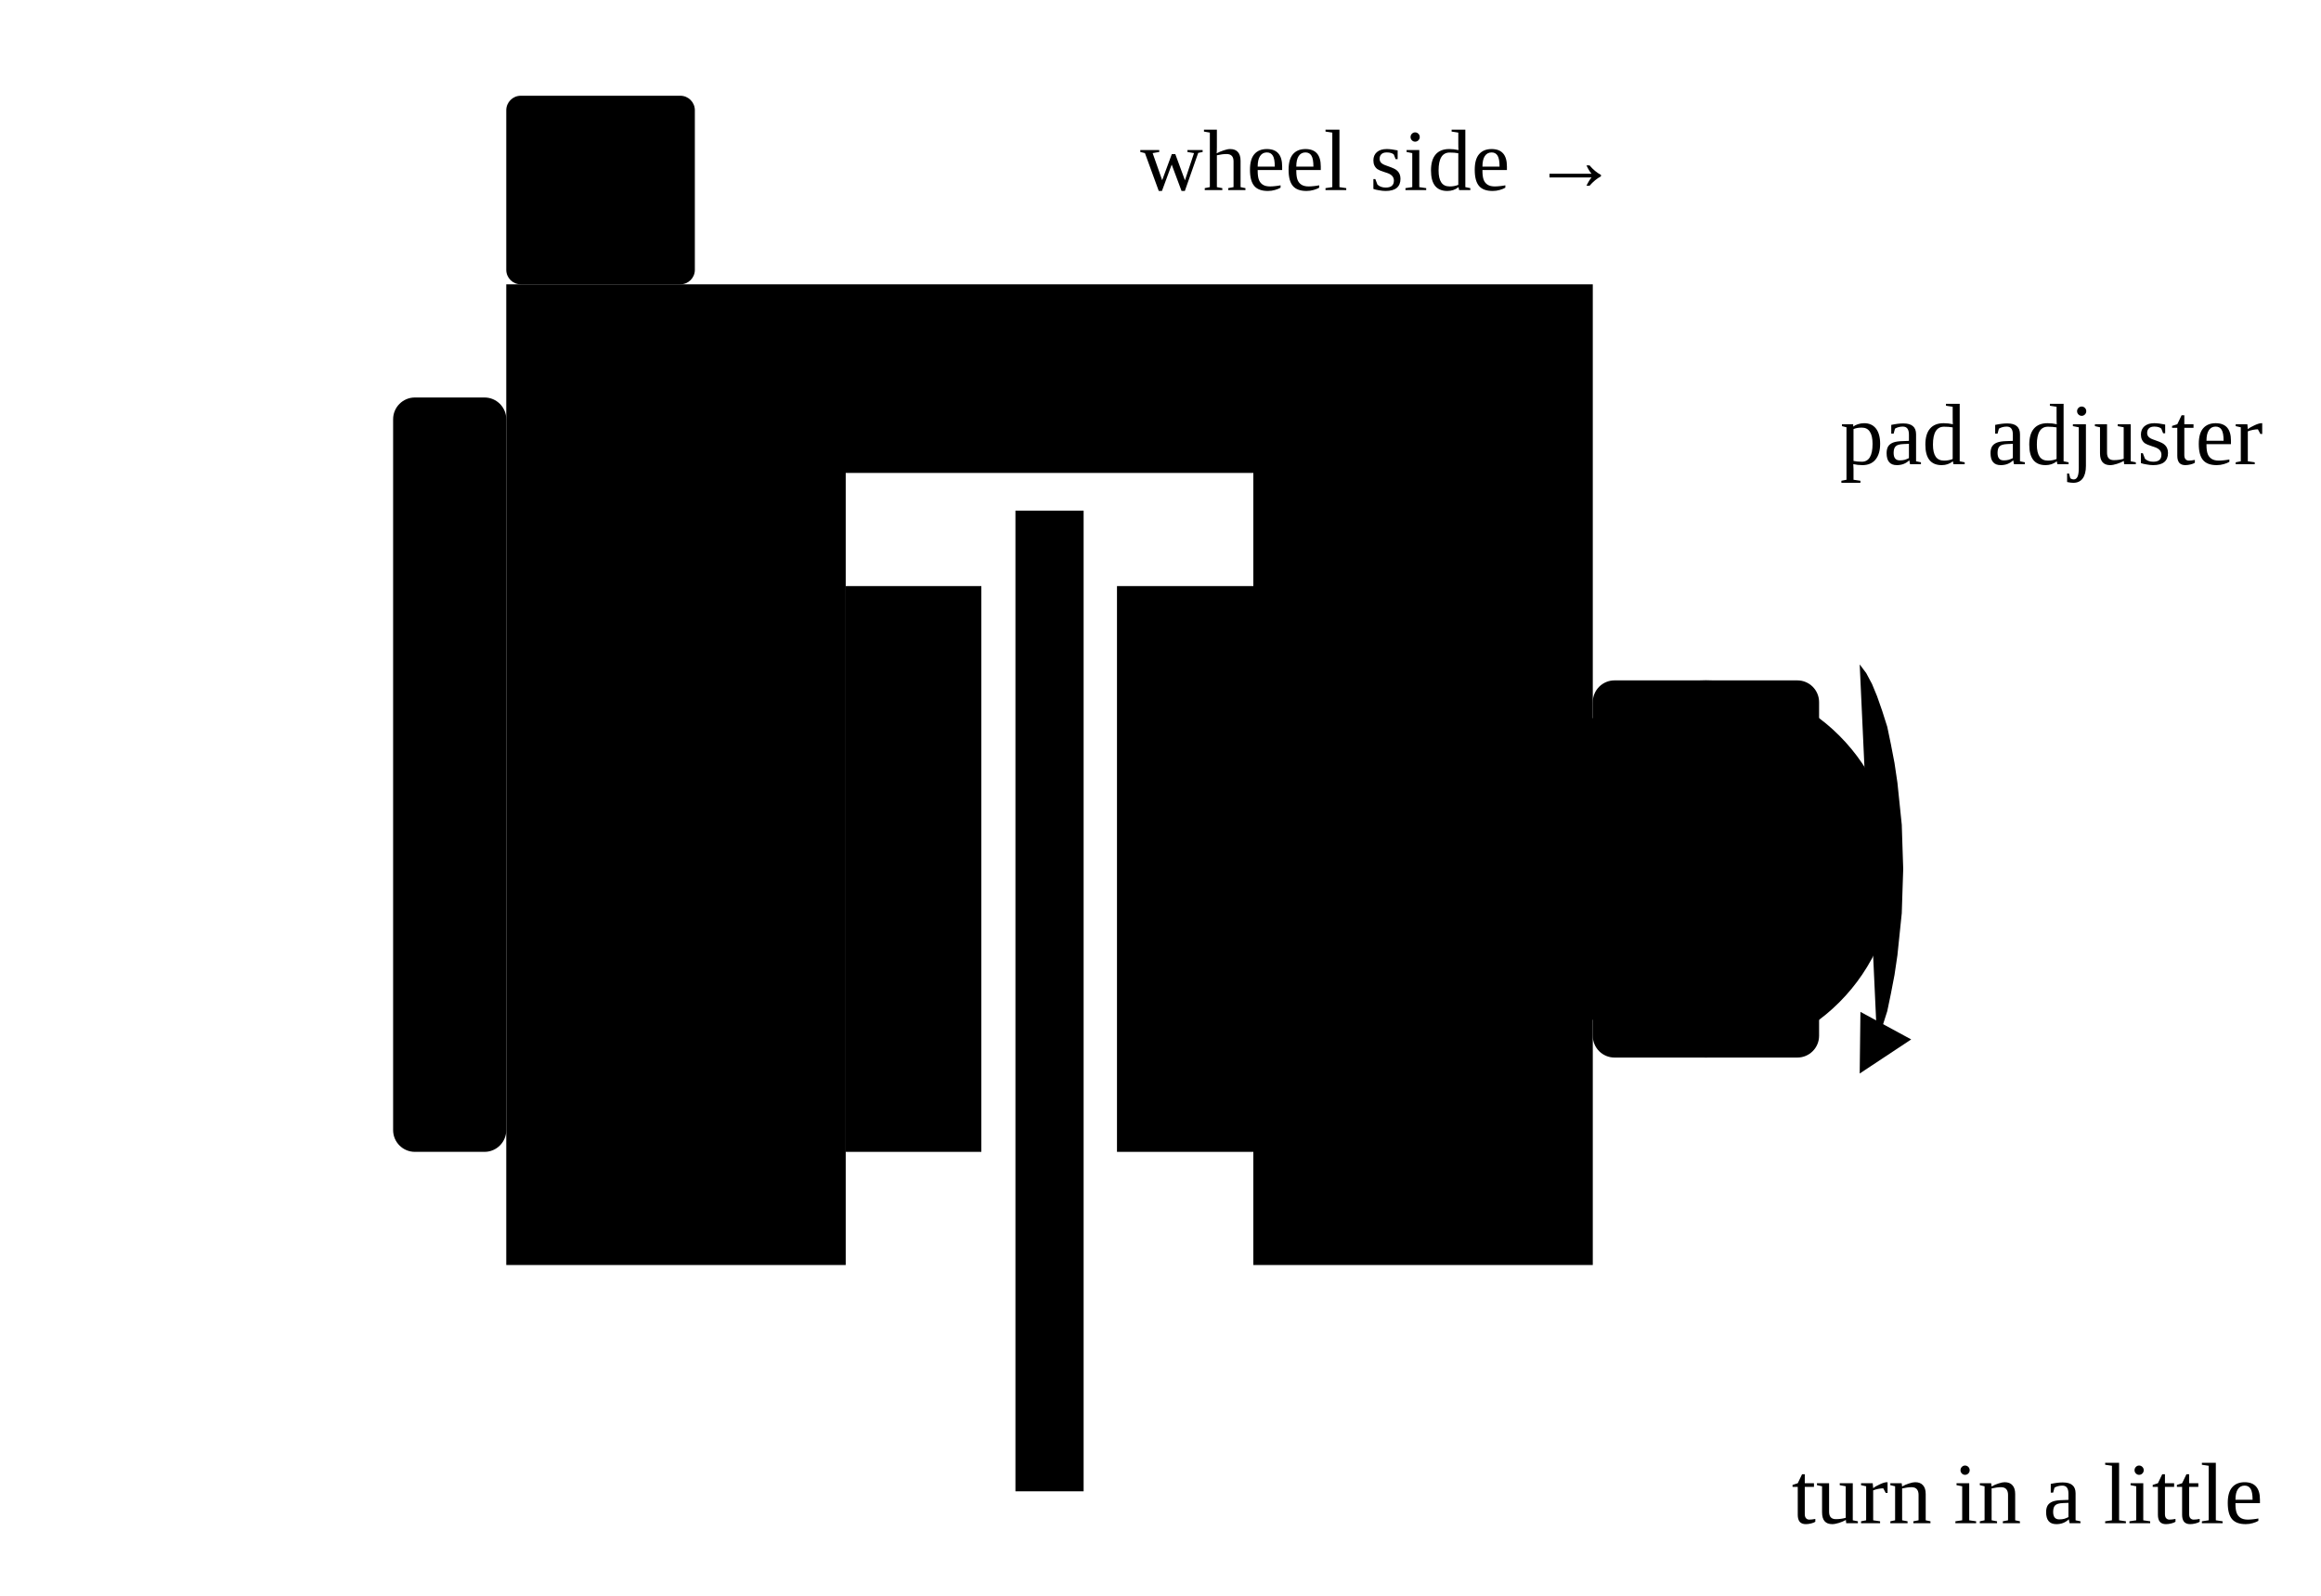
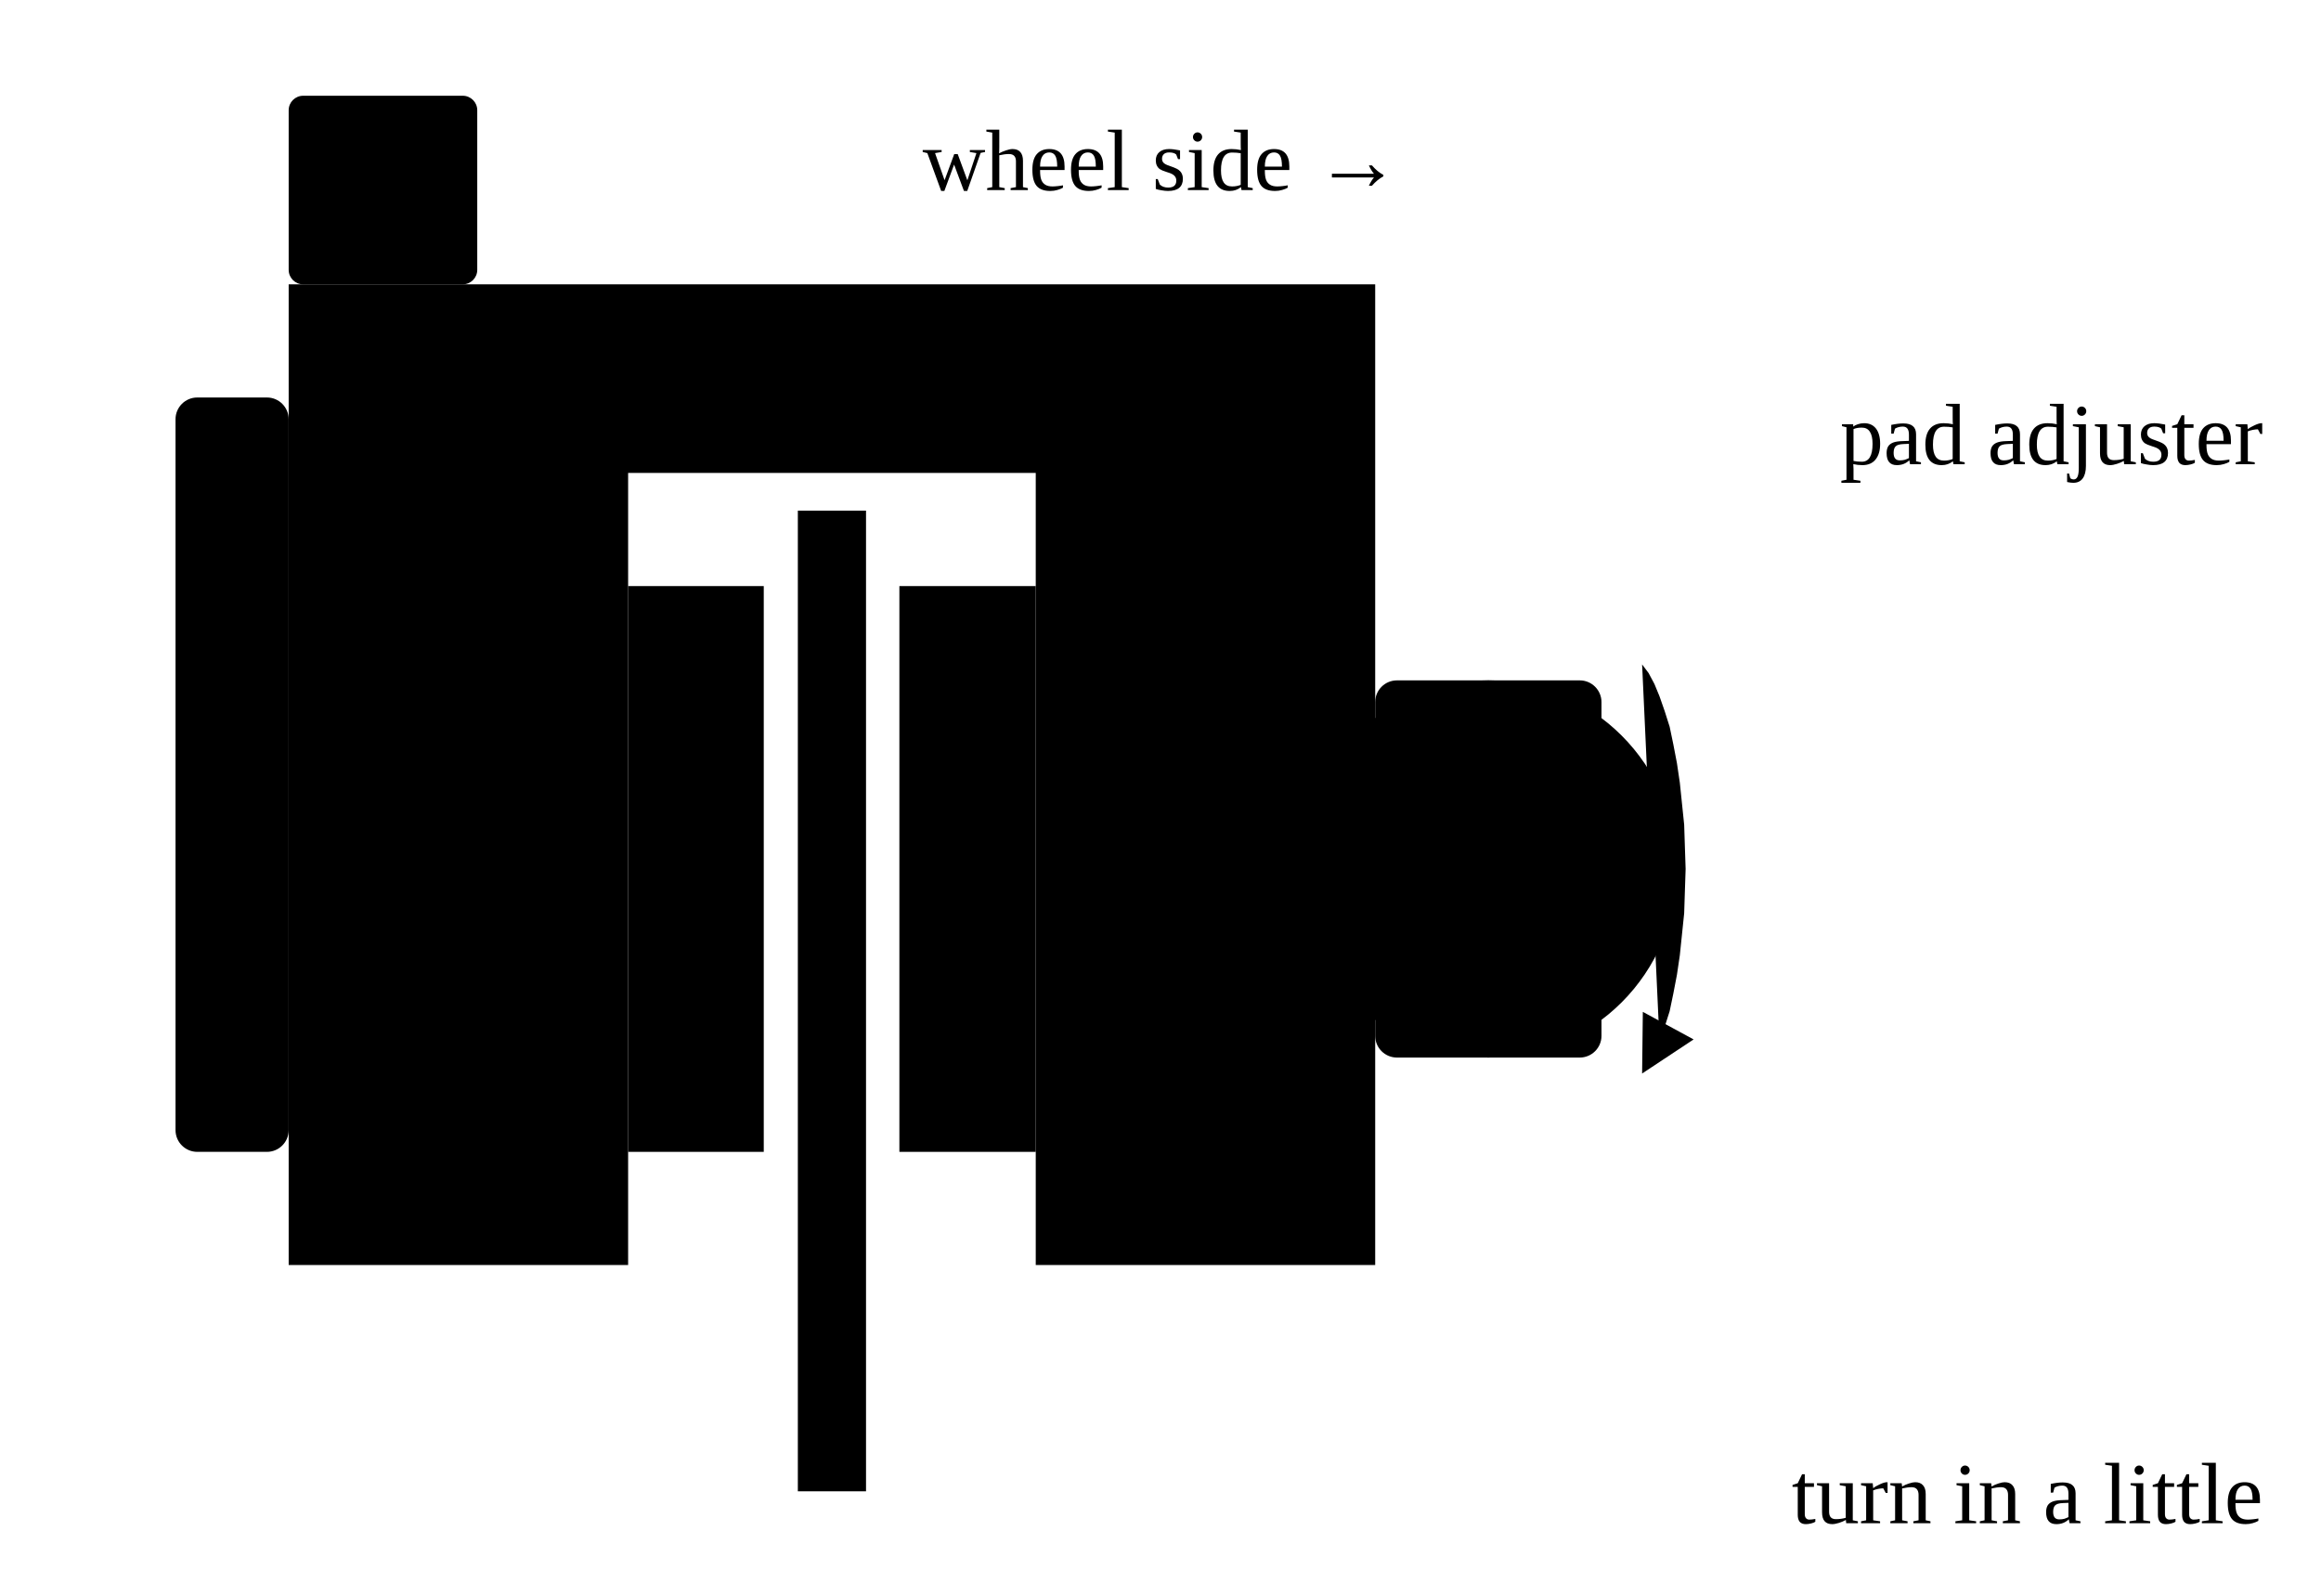
<svg class="cp" viewBox="0 0 320 220">
-   <path class="cp-obj" d="M69.8 39.2L219.6 39.2L219.6 174.4L172.8 174.4L172.8 65.2L116.6 65.2L116.6 174.4L69.8 174.4Z" />
-   <path class="cp-obj" style="stroke-width:1.5" d="M140 70.4L149.4 70.4L149.4 205.6L140 205.6Z" />
-   <text class="cp-tm" x="157.2" y="26.2">wheel side →</text>
-   <path class="cp-rubber" d="M116.6 80.8L135.3 80.8L135.3 158.8L116.6 158.8Z" />
-   <path class="cp-rubber" d="M154 80.8L172.8 80.8L172.8 158.8L154 158.8Z" />
-   <path class="cp-obj" d="M57.2 54.8L66.8 54.8A3 3 0 0 1 69.8 57.8L69.8 155.8A3 3 0 0 1 66.8 158.8L57.2 158.8A3 3 0 0 1 54.2 155.8L54.2 57.8A3 3 0 0 1 57.2 54.8Z" />
-   <circle class="cp-dark" cx="62" cy="119.8" r="3" />
-   <path class="cp-obj" d="M71.8 13.2L93.8 13.2A2 2 0 0 1 95.8 15.2L95.8 37.2A2 2 0 0 1 93.8 39.2L71.8 39.2A2 2 0 0 1 69.8 37.2L69.8 15.2A2 2 0 0 1 71.8 13.2Z" />
-   <path class="cp-fine" d="M82.8 13.2L62 54.8" />
-   <path class="cp-ctx" style="stroke-width:4" d="M82.8 13.2L82.8 -2.4" />
-   <circle class="cp-halo" cx="235.2" cy="119.8" r="26" />
-   <path class="cp-hi" d="M222.6 93.8L247.8 93.8A3 3 0 0 1 250.8 96.8L250.8 142.8A3 3 0 0 1 247.8 145.8L222.6 145.8A3 3 0 0 1 219.6 142.8L219.6 96.8A3 3 0 0 1 222.6 93.8Z" />
-   <path class="cp-fine" d="M223.7 102.6L246.6 102.6" />
-   <path class="cp-fine" d="M223.7 111L246.6 111" />
-   <path class="cp-fine" d="M223.7 119.3L246.6 119.3" />
-   <path class="cp-fine" d="M223.7 127.6L246.6 127.6" />
-   <path class="cp-fine" d="M223.7 135.9L246.6 135.9" />
-   <path class="cp-arrow" d="M256.4 91.6L257.3 92.8L258.1 94.3L258.8 96L259.5 98L260.2 100.2L260.7 102.6L261.2 105.2L261.6 107.9L261.9 110.8L262.2 113.7L262.3 116.8L262.4 119.8L262.3 122.8L262.2 125.9L261.9 128.8L261.6 131.7L261.2 134.4L260.7 137L260.2 139.4L259.5 141.6L258.8 143.6" />
-   <path class="cp-head" d="M256.4 148L256.5 139.5L263.5 143.3Z" />
-   <path class="cp-thin" d="M260.1 195L260.1 143.2" />
+   <path class="cp-obj" d="M39.8 39.2L189.6 39.2L189.6 174.4L142.8 174.4L142.8 65.2L86.6 65.2L86.6 174.4L39.8 174.4Z" />
+   <path class="cp-obj" style="stroke-width:1.5" d="M110 70.4L119.4 70.4L119.4 205.6L110 205.6Z" />
+   <text class="cp-tm" x="127.2" y="26.2">wheel side →</text>
+   <path class="cp-rubber" d="M86.6 80.8L105.3 80.8L105.3 158.8L86.6 158.8Z" />
+   <path class="cp-rubber" d="M124 80.8L142.8 80.8L142.8 158.8L124 158.8Z" />
+   <path class="cp-obj" d="M27.2 54.8L36.8 54.8A3 3 0 0 1 39.8 57.8L39.8 155.8A3 3 0 0 1 36.8 158.8L27.2 158.8A3 3 0 0 1 24.2 155.8L24.2 57.8A3 3 0 0 1 27.2 54.8Z" />
+   <circle class="cp-dark" cx="32" cy="119.8" r="3" />
+   <path class="cp-obj" d="M41.8 13.2L63.8 13.2A2 2 0 0 1 65.8 15.2L65.8 37.2A2 2 0 0 1 63.8 39.2L41.8 39.2A2 2 0 0 1 39.8 37.2L39.8 15.2A2 2 0 0 1 41.8 13.2Z" />
+   <path class="cp-fine" d="M52.8 13.2L32 54.8" />
+   <path class="cp-ctx" style="stroke-width:4" d="M52.8 13.2L52.8 -2.4" />
+   <circle class="cp-halo" cx="205.2" cy="119.8" r="26" />
+   <path class="cp-hi" d="M192.6 93.8L217.8 93.8A3 3 0 0 1 220.8 96.8L220.8 142.8A3 3 0 0 1 217.8 145.8L192.6 145.8A3 3 0 0 1 189.6 142.8L189.6 96.8A3 3 0 0 1 192.6 93.8Z" />
+   <path class="cp-fine" d="M193.7 102.6L216.6 102.6" />
+   <path class="cp-fine" d="M193.7 111L216.6 111" />
+   <path class="cp-fine" d="M193.7 119.3L216.6 119.3" />
+   <path class="cp-fine" d="M193.7 127.6L216.6 127.6" />
+   <path class="cp-fine" d="M193.7 135.9L216.6 135.9" />
+   <path class="cp-arrow" d="M226.4 91.6L227.3 92.8L228.1 94.3L228.8 96L229.5 98L230.2 100.2L230.7 102.6L231.2 105.2L231.6 107.9L231.9 110.8L232.2 113.7L232.3 116.8L232.4 119.8L232.3 122.8L232.2 125.9L231.9 128.8L231.6 131.7L231.2 134.4L230.7 137L230.2 139.4L229.5 141.6L228.8 143.6" />
+   <path class="cp-head" d="M226.4 148L226.5 139.5L233.5 143.3Z" />
+   <path class="cp-thin" d="M230.1 195L230.1 143.2" />
  <text class="cp-th" x="312" y="210" text-anchor="end">turn in a little</text>
-   <path class="cp-thin" d="M235.2 70L235.2 93.8" />
+   <path class="cp-thin" d="M215.8 69.7L205.2 93.8" />
  <text class="cp-th" x="312" y="64" text-anchor="end">pad adjuster</text>
</svg>
